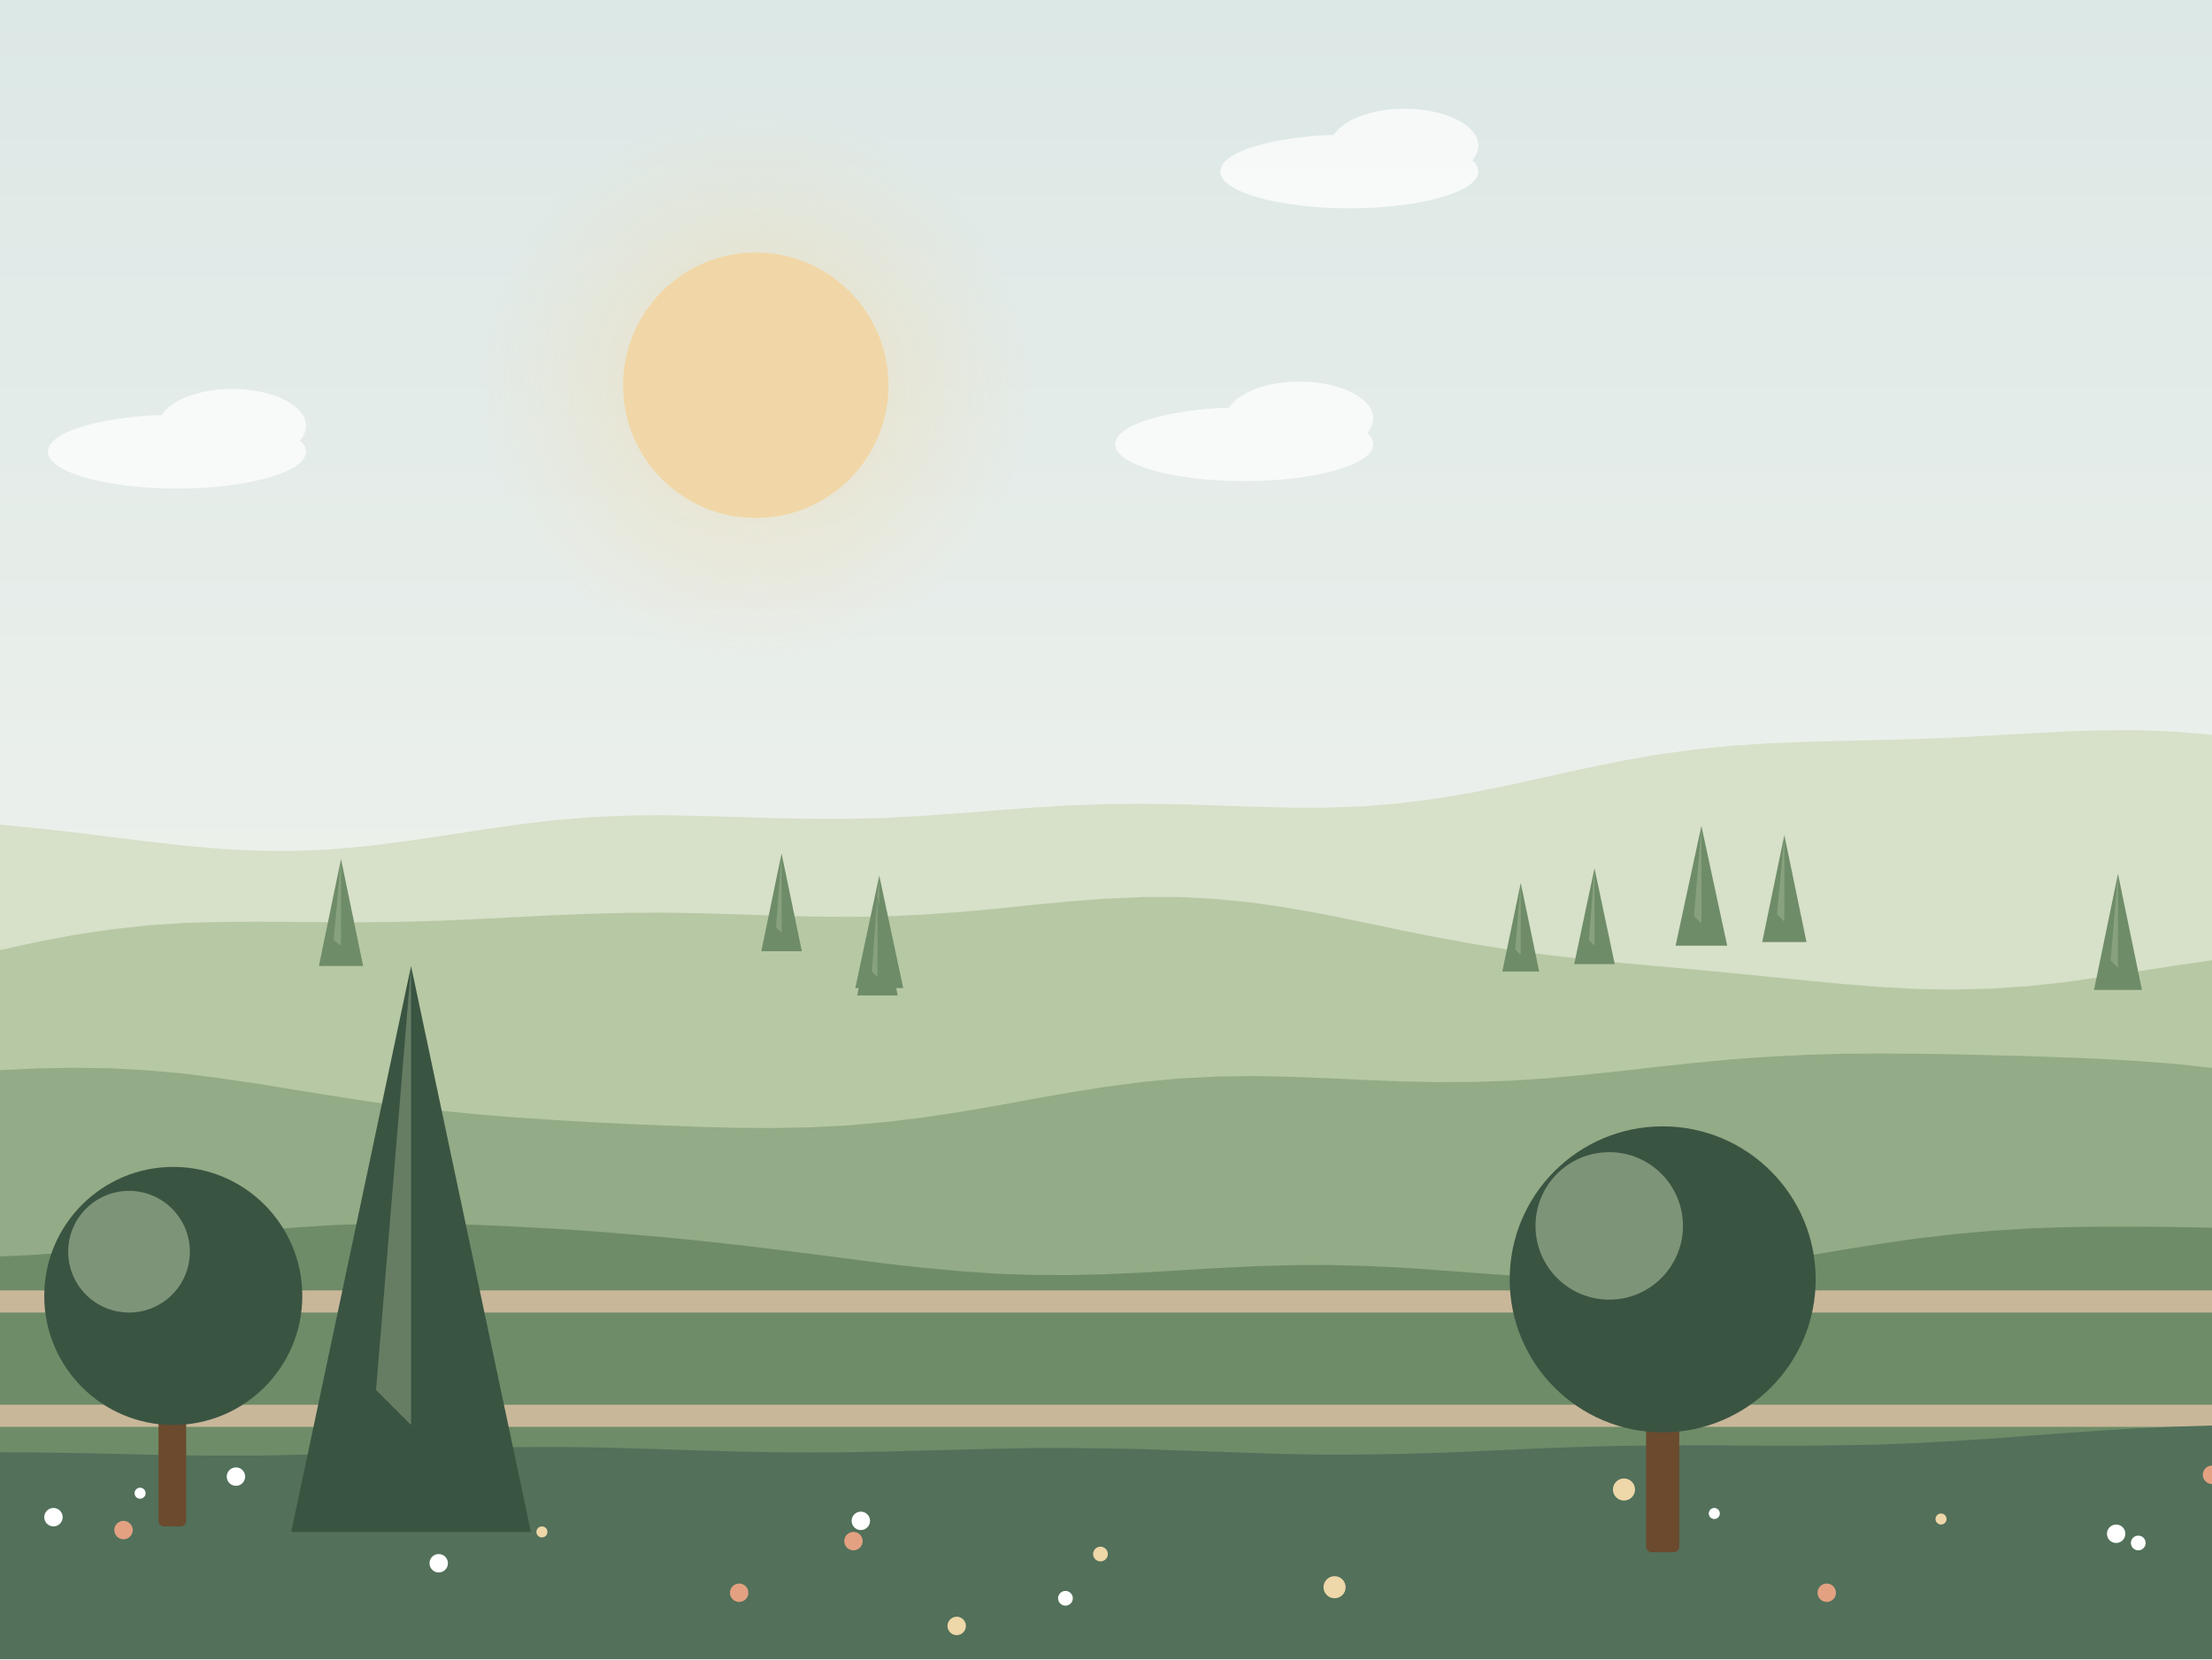
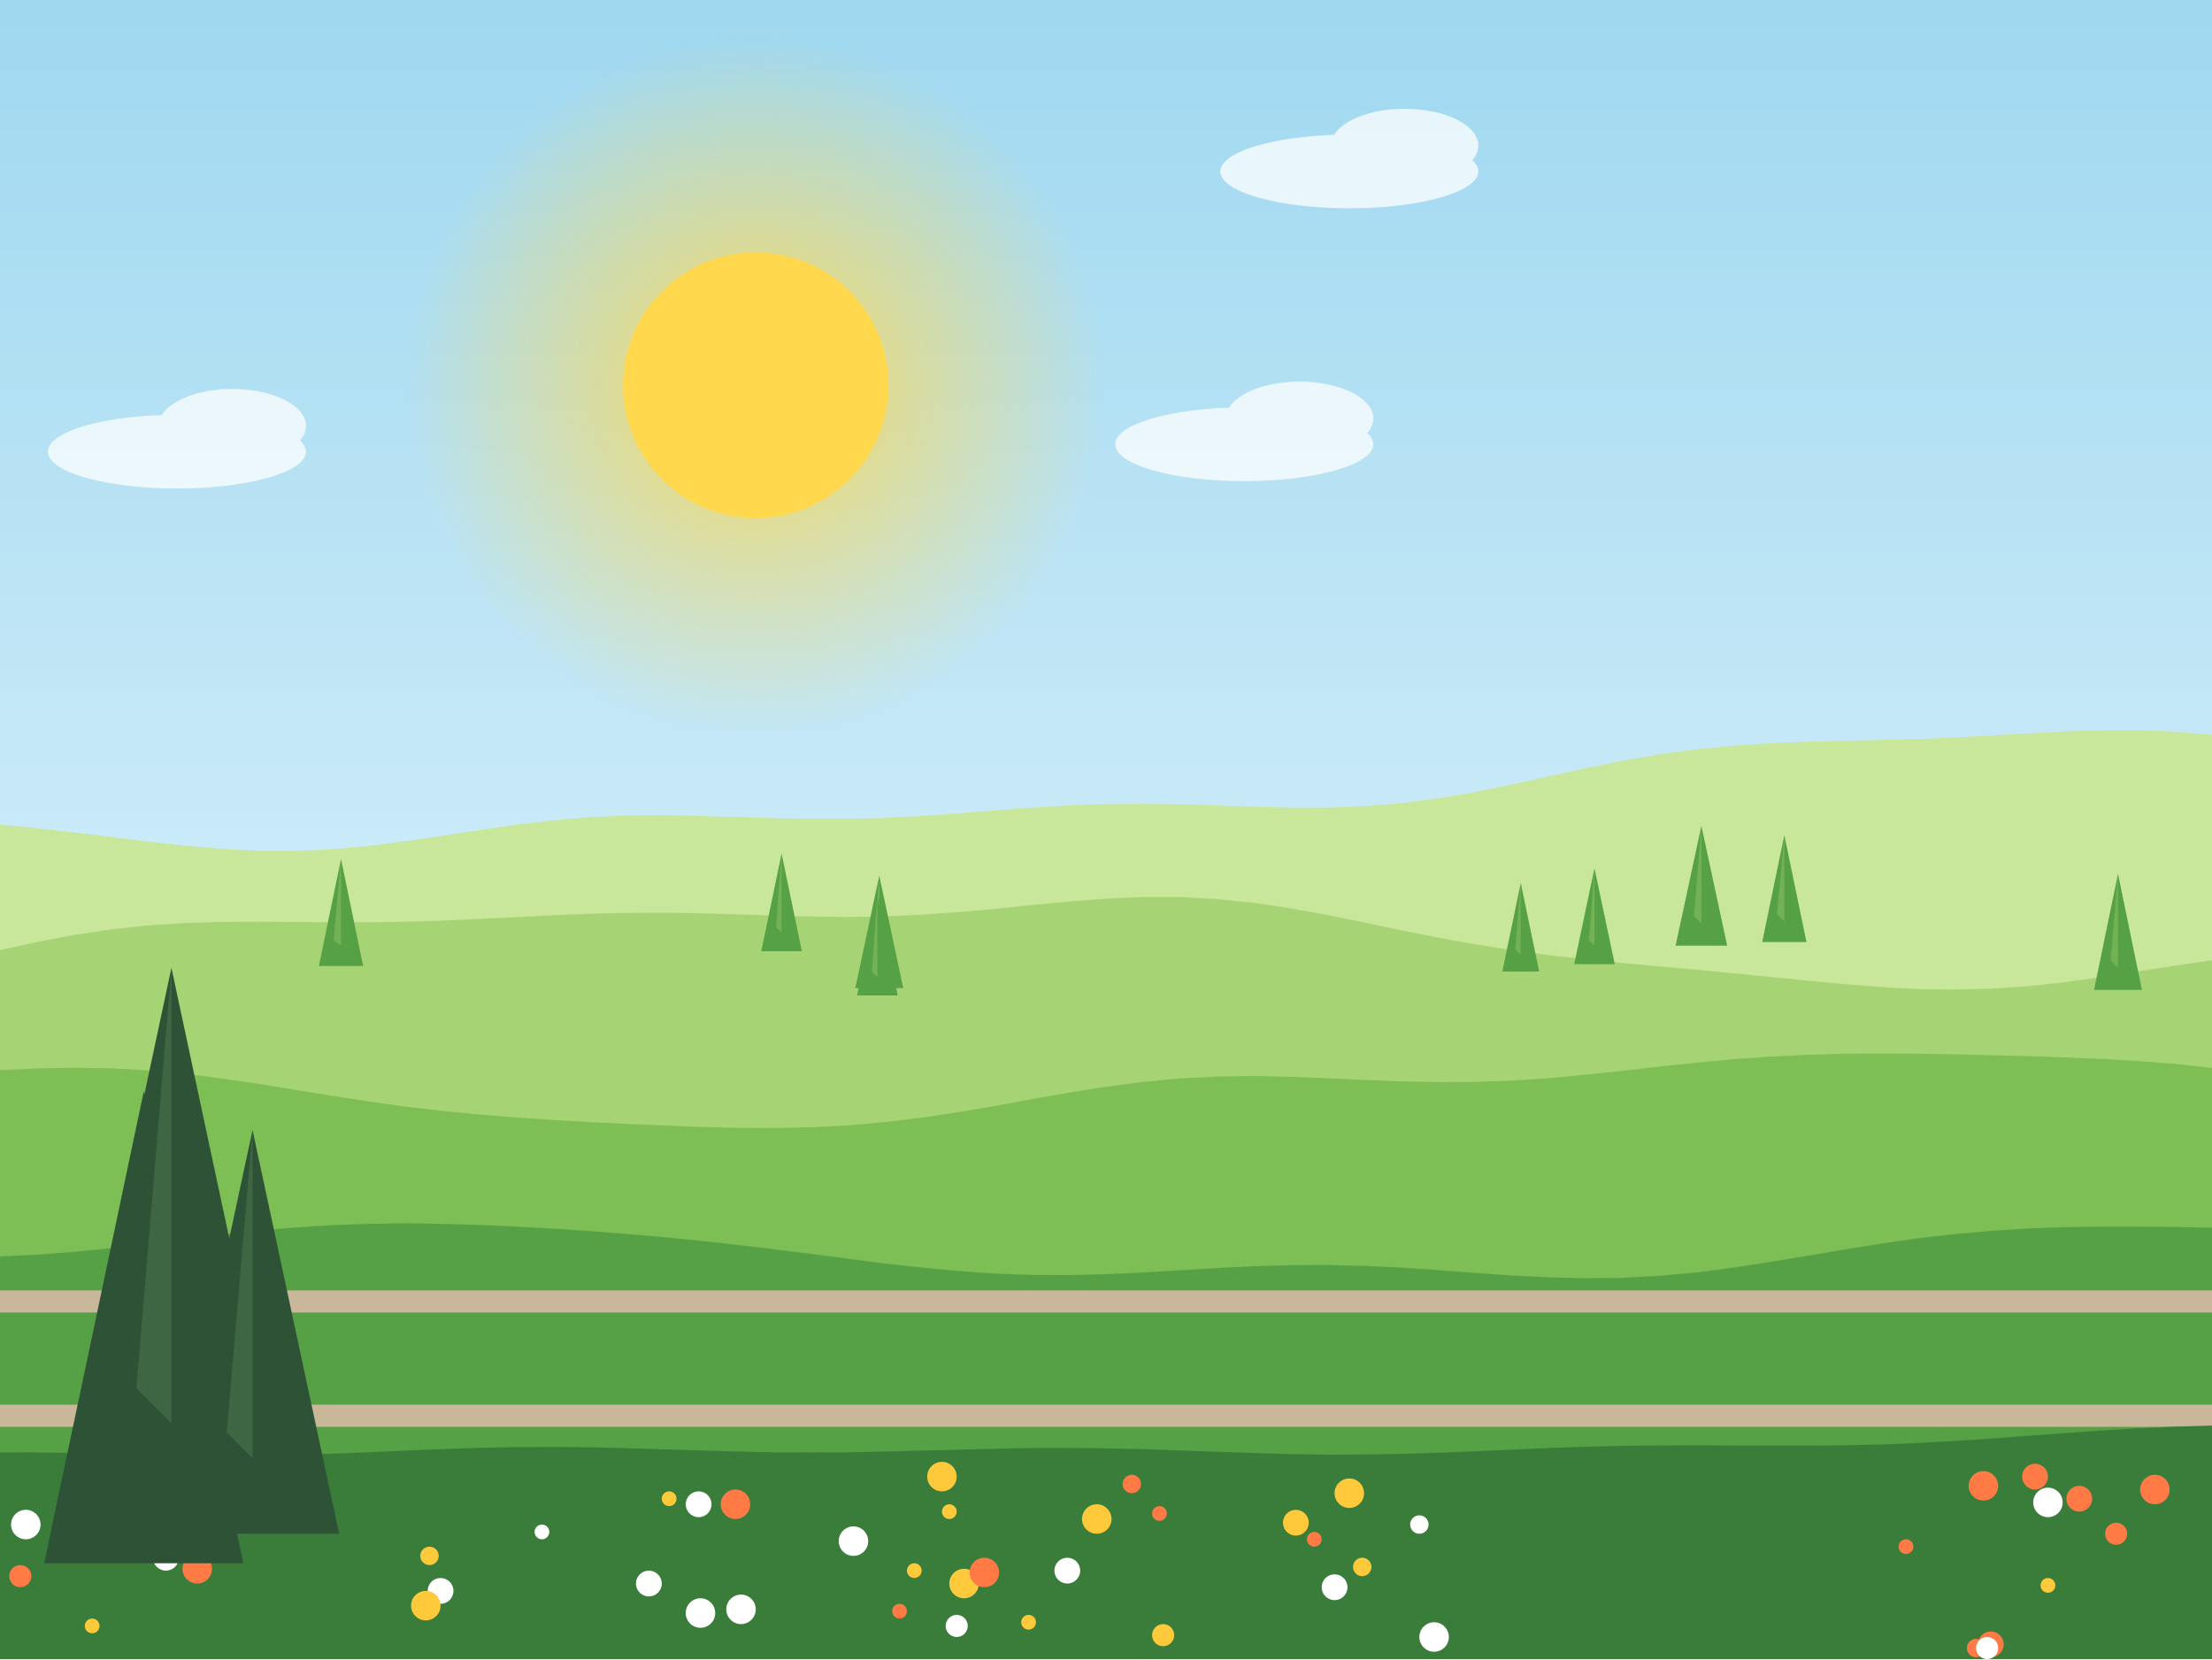
<svg xmlns="http://www.w3.org/2000/svg" viewBox="0 0 1200 900" preserveAspectRatio="xMidYMid slice">
  <defs>
    <linearGradient id="s" x1="0" y1="0" x2="0" y2="1">
-       <stop offset="0" stop-color="#DCE8E6" />
-       <stop offset="1" stop-color="#FAF7F0" />
+       <stop offset="0" stop-color="#9FD8F0" />
+       <stop offset="1" stop-color="#F2FBFF" />
    </linearGradient>
    <radialGradient id="g">
-       <stop offset="0" stop-color="#F1D7A7" stop-opacity=".9" />
-       <stop offset="1" stop-color="#F1D7A7" stop-opacity="0" />
+       <stop offset="0" stop-color="#FFD84D" stop-opacity=".9" />
+       <stop offset="1" stop-color="#FFD84D" stop-opacity="0" />
    </radialGradient>
  </defs>
  <rect width="1200" height="900" fill="url(#s)" />
-   <circle cx="410" cy="209" r="150" fill="url(#g)" opacity=".6" />
-   <circle cx="410" cy="209" r="72" fill="#F1D7A7" />
+   <circle cx="410" cy="209" r="190" fill="url(#g)" />
+   <circle cx="410" cy="209" r="72" fill="#FFD84D" />
  <g fill="#FFFFFF" opacity=".75">
    <ellipse cx="96" cy="245" rx="70" ry="20" />
    <ellipse cx="126" cy="231" rx="40" ry="20" />
  </g>
  <g fill="#FFFFFF" opacity=".75">
    <ellipse cx="732" cy="93" rx="70" ry="20" />
    <ellipse cx="762" cy="79" rx="40" ry="20" />
  </g>
  <g fill="#FFFFFF" opacity=".75">
    <ellipse cx="675" cy="241" rx="70" ry="20" />
    <ellipse cx="705" cy="227" rx="40" ry="20" />
  </g>
-   <polygon fill="#D7E0C8" points="0,900 0,447.3 20,449.3 40,451.5 60,454.0 80,456.5 100,458.7 120,460.5 140,461.5 160,461.6 180,460.7 200,458.9 220,456.3 240,453.4 260,450.3 280,447.4 300,445.0 320,443.3 340,442.4 360,442.2 380,442.6 400,443.2 420,443.8 440,444.2 460,444.2 480,443.7 500,442.6 520,441.2 540,439.6 560,438.1 580,436.9 600,436.2 620,436.0 640,436.3 660,436.9 680,437.6 700,438.1 720,438.1 740,437.4 760,435.7 780,433.1 800,429.7 820,425.6 840,421.2 860,416.8 880,412.7 900,409.2 920,406.5 940,404.5 960,403.2 980,402.4 1000,401.9 1020,401.4 1040,400.9 1060,400.1 1080,399.0 1100,397.9 1120,396.8 1140,396.2 1160,396.1 1180,396.9 1200,398.6 1200,900" />
-   <polygon fill="#B7C8A4" points="0,900 0,515.4 20,511.0 40,507.2 60,504.2 80,502.0 100,500.7 120,500.1 140,500.0 160,500.1 180,500.3 200,500.3 220,500.0 240,499.4 260,498.5 280,497.5 300,496.5 320,495.7 340,495.2 360,495.1 380,495.4 400,496.0 420,496.7 440,497.2 460,497.4 480,497.1 500,496.2 520,494.8 540,493.0 560,490.9 580,489.0 600,487.5 620,486.6 640,486.6 660,487.7 680,489.7 700,492.7 720,496.3 740,500.4 760,504.6 780,508.6 800,512.2 820,515.4 840,518.1 860,520.4 880,522.4 900,524.2 920,526.0 940,527.9 960,529.9 980,531.9 1000,533.8 1020,535.4 1040,536.5 1060,536.8 1080,536.3 1100,535.0 1120,532.8 1140,530.0 1160,526.9 1180,523.8 1200,520.9 1200,900" />
-   <polygon fill="#6E8C68" points="424,463 413,516 435,516" />
-   <polygon fill="#B7C8A4" opacity=".35" points="424,463 421,503 424,506" />
-   <polygon fill="#6E8C68" points="968,453 956,511 980,511" />
-   <polygon fill="#B7C8A4" opacity=".35" points="968,453 964,496 968,500" />
-   <polygon fill="#6E8C68" points="477,475 464,536 490,536" />
-   <polygon fill="#B7C8A4" opacity=".35" points="477,475 473,521 477,525" />
-   <polygon fill="#6E8C68" points="923,448 909,513 937,513" />
-   <polygon fill="#B7C8A4" opacity=".35" points="923,448 919,497 923,501" />
-   <polygon fill="#6E8C68" points="1149,474 1136,537 1162,537" />
-   <polygon fill="#B7C8A4" opacity=".35" points="1149,474 1145,521 1149,525" />
-   <polygon fill="#6E8C68" points="476,486 465,540 487,540" />
-   <polygon fill="#B7C8A4" opacity=".35" points="476,486 473,527 476,530" />
-   <polygon fill="#6E8C68" points="825,479 815,527 835,527" />
-   <polygon fill="#B7C8A4" opacity=".35" points="825,479 822,515 825,518" />
-   <polygon fill="#6E8C68" points="185,466 173,524 197,524" />
-   <polygon fill="#B7C8A4" opacity=".35" points="185,466 181,510 185,513" />
-   <polygon fill="#6E8C68" points="865,471 854,523 876,523" />
-   <polygon fill="#B7C8A4" opacity=".35" points="865,471 862,510 865,513" />
-   <polygon fill="#93AB86" points="0,900 0,580.5 20,579.6 40,579.2 60,579.5 80,580.6 100,582.4 120,585.0 140,587.9 160,591.2 180,594.4 200,597.5 220,600.3 240,602.6 260,604.6 280,606.2 300,607.5 320,608.7 340,609.7 360,610.5 380,611.3 400,611.8 420,611.9 440,611.5 460,610.5 480,608.7 500,606.3 520,603.3 540,599.9 560,596.2 580,592.7 600,589.5 620,586.9 640,585.0 660,584.0 680,583.7 700,584.1 720,584.9 740,585.8 760,586.6 780,587.0 800,586.9 820,586.2 840,584.9 860,583.0 880,580.9 900,578.6 920,576.5 940,574.6 960,573.2 980,572.2 1000,571.6 1020,571.5 1040,571.6 1060,571.9 1080,572.4 1100,572.9 1120,573.6 1140,574.4 1160,575.6 1180,577.1 1200,579.3 1200,900" />
-   <polygon fill="#6E8C68" points="0,900 0,681.6 20,680.6 40,679.1 60,677.1 80,674.7 100,672.2 120,669.8 140,667.6 160,665.9 180,664.6 200,663.9 220,663.6 240,663.9 260,664.5 280,665.4 300,666.5 320,667.8 340,669.4 360,671.1 380,673.1 400,675.3 420,677.7 440,680.2 460,682.8 480,685.4 500,687.6 520,689.5 540,690.9 560,691.6 580,691.7 600,691.2 620,690.3 640,689.1 660,687.9 680,686.9 700,686.3 720,686.2 740,686.7 760,687.6 780,689.0 800,690.5 820,691.9 840,692.9 860,693.4 880,693.2 900,692.1 920,690.3 940,687.7 960,684.6 980,681.3 1000,677.9 1020,674.7 1040,671.8 1060,669.5 1080,667.7 1100,666.4 1120,665.7 1140,665.4 1160,665.4 1180,665.6 1200,666.0 1200,900" />
+   <polygon fill="#C9E79A" points="0,900 0,447.3 20,449.3 40,451.5 60,454.0 80,456.5 100,458.7 120,460.5 140,461.5 160,461.6 180,460.7 200,458.9 220,456.3 240,453.4 260,450.3 280,447.4 300,445.0 320,443.3 340,442.4 360,442.2 380,442.6 400,443.2 420,443.8 440,444.2 460,444.2 480,443.7 500,442.6 520,441.2 540,439.6 560,438.1 580,436.9 600,436.2 620,436.0 640,436.3 660,436.9 680,437.6 700,438.1 720,438.1 740,437.4 760,435.7 780,433.1 800,429.7 820,425.6 840,421.2 860,416.8 880,412.7 900,409.2 920,406.5 940,404.5 960,403.2 980,402.4 1000,401.9 1020,401.4 1040,400.9 1060,400.1 1080,399.0 1100,397.9 1120,396.8 1140,396.2 1160,396.1 1180,396.9 1200,398.6 1200,900" />
+   <polygon fill="#A6D474" points="0,900 0,515.4 20,511.0 40,507.2 60,504.2 80,502.0 100,500.7 120,500.1 140,500.0 160,500.1 180,500.3 200,500.3 220,500.0 240,499.4 260,498.5 280,497.5 300,496.5 320,495.7 340,495.2 360,495.1 380,495.4 400,496.0 420,496.7 440,497.2 460,497.4 480,497.1 500,496.2 520,494.8 540,493.0 560,490.9 580,489.0 600,487.5 620,486.6 640,486.6 660,487.7 680,489.7 700,492.7 720,496.3 740,500.4 760,504.6 780,508.6 800,512.2 820,515.4 840,518.1 860,520.4 880,522.4 900,524.2 920,526.0 940,527.9 960,529.9 980,531.9 1000,533.8 1020,535.4 1040,536.5 1060,536.8 1080,536.3 1100,535.0 1120,532.8 1140,530.0 1160,526.9 1180,523.8 1200,520.9 1200,900" />
+   <polygon fill="#56A045" points="424,463 413,516 435,516" />
+   <polygon fill="#A6D474" opacity=".35" points="424,463 421,503 424,506" />
+   <polygon fill="#56A045" points="968,453 956,511 980,511" />
+   <polygon fill="#A6D474" opacity=".35" points="968,453 964,496 968,500" />
+   <polygon fill="#56A045" points="477,475 464,536 490,536" />
+   <polygon fill="#A6D474" opacity=".35" points="477,475 473,521 477,525" />
+   <polygon fill="#56A045" points="923,448 909,513 937,513" />
+   <polygon fill="#A6D474" opacity=".35" points="923,448 919,497 923,501" />
+   <polygon fill="#56A045" points="1149,474 1136,537 1162,537" />
+   <polygon fill="#A6D474" opacity=".35" points="1149,474 1145,521 1149,525" />
+   <polygon fill="#56A045" points="476,486 465,540 487,540" />
+   <polygon fill="#A6D474" opacity=".35" points="476,486 473,527 476,530" />
+   <polygon fill="#56A045" points="825,479 815,527 835,527" />
+   <polygon fill="#A6D474" opacity=".35" points="825,479 822,515 825,518" />
+   <polygon fill="#56A045" points="185,466 173,524 197,524" />
+   <polygon fill="#A6D474" opacity=".35" points="185,466 181,510 185,513" />
+   <polygon fill="#56A045" points="865,471 854,523 876,523" />
+   <polygon fill="#A6D474" opacity=".35" points="865,471 862,510 865,513" />
+   <polygon fill="#7DBE55" points="0,900 0,580.5 20,579.6 40,579.2 60,579.5 80,580.6 100,582.4 120,585.0 140,587.9 160,591.2 180,594.4 200,597.5 220,600.3 240,602.6 260,604.6 280,606.2 300,607.5 320,608.7 340,609.7 360,610.5 380,611.3 400,611.8 420,611.9 440,611.5 460,610.5 480,608.7 500,606.3 520,603.3 540,599.9 560,596.2 580,592.7 600,589.5 620,586.9 640,585.0 660,584.0 680,583.7 700,584.1 720,584.9 740,585.8 760,586.6 780,587.0 800,586.9 820,586.2 840,584.9 860,583.0 880,580.9 900,578.6 920,576.5 940,574.6 960,573.2 980,572.2 1000,571.6 1020,571.5 1040,571.6 1060,571.9 1080,572.4 1100,572.9 1120,573.6 1140,574.4 1160,575.6 1180,577.1 1200,579.3 1200,900" />
+   <polygon fill="#56A045" points="0,900 0,681.6 20,680.6 40,679.1 60,677.1 80,674.7 100,672.2 120,669.8 140,667.6 160,665.9 180,664.6 200,663.9 220,663.6 240,663.9 260,664.5 280,665.4 300,666.5 320,667.8 340,669.4 360,671.1 380,673.1 400,675.3 420,677.7 440,680.2 460,682.8 480,685.4 500,687.6 520,689.5 540,690.9 560,691.6 580,691.7 600,691.2 620,690.3 640,689.1 660,687.9 680,686.9 700,686.3 720,686.2 740,686.7 760,687.6 780,689.0 800,690.5 820,691.9 840,692.9 860,693.4 880,693.2 900,692.1 920,690.3 940,687.7 960,684.6 980,681.3 1000,677.9 1020,674.7 1040,671.8 1060,669.5 1080,667.7 1100,666.4 1120,665.7 1140,665.4 1160,665.4 1180,665.6 1200,666.0 1200,900" />
  <rect x="0" y="700" width="1200" height="12" fill="#C9B79A" />
  <rect x="0" y="762" width="1200" height="12" fill="#C9B79A" />
  <rect x="0" y="824" width="1200" height="12" fill="#C9B79A" />
-   <polygon fill="#52705A" points="0,900 0,787.8 20,787.9 40,788.2 60,788.6 80,789.1 100,789.5 120,789.6 140,789.6 160,789.2 180,788.6 200,787.8 220,786.9 240,786.1 260,785.4 280,785.0 300,784.9 320,785.1 340,785.6 360,786.2 380,786.8 400,787.4 420,787.8 440,787.9 460,787.8 480,787.4 500,786.9 520,786.4 540,785.9 560,785.5 580,785.5 600,785.7 620,786.1 640,786.8 660,787.5 680,788.2 700,788.8 720,789.1 740,789.0 760,788.7 780,788.1 800,787.3 820,786.4 840,785.5 860,784.8 880,784.3 900,784.1 920,784.0 940,784.1 960,784.2 980,784.2 1000,784.0 1020,783.6 1040,782.8 1060,781.7 1080,780.4 1100,778.9 1120,777.4 1140,776.0 1160,774.8 1180,773.9 1200,773.3 1200,900" />
-   <circle cx="724" cy="861" r="6" fill="#EED7A8" />
-   <circle cx="519" cy="882" r="5" fill="#EED7A8" />
-   <circle cx="294" cy="831" r="3" fill="#EED7A8" />
-   <circle cx="1148" cy="832" r="5" fill="#FFFFFF" />
-   <circle cx="76" cy="810" r="3" fill="#FFFFFF" />
-   <circle cx="463" cy="836" r="5" fill="#E3A182" />
-   <circle cx="223" cy="818" r="3" fill="#E3A182" />
-   <circle cx="881" cy="808" r="6" fill="#EED7A8" />
-   <circle cx="128" cy="801" r="5" fill="#FFFFFF" />
-   <circle cx="467" cy="825" r="5" fill="#FFFFFF" />
-   <circle cx="1053" cy="824" r="3" fill="#EED7A8" />
-   <circle cx="29" cy="823" r="5" fill="#FFFFFF" />
-   <circle cx="991" cy="864" r="5" fill="#E3A182" />
-   <circle cx="1200" cy="800" r="5" fill="#E3A182" />
-   <circle cx="238" cy="848" r="5" fill="#FFFFFF" />
-   <circle cx="1160" cy="837" r="4" fill="#FFFFFF" />
-   <circle cx="67" cy="830" r="5" fill="#E3A182" />
-   <circle cx="401" cy="864" r="5" fill="#E3A182" />
-   <circle cx="597" cy="843" r="4" fill="#EED7A8" />
-   <circle cx="930" cy="821" r="3" fill="#FFFFFF" />
-   <circle cx="265" cy="810" r="3" fill="#EED7A8" />
-   <circle cx="578" cy="867" r="4" fill="#FFFFFF" />
-   <polygon fill="#3A5442" points="223,524 158,831 288,831" />
-   <polygon fill="#B7C8A4" opacity=".35" points="223,524 204,754 223,773" />
-   <rect x="893" y="766" width="18" height="76" rx="3" fill="#6B4A2E" />
-   <circle cx="902" cy="694" r="83" fill="#3A5442" />
-   <circle cx="873" cy="665" r="40" fill="#B7C8A4" opacity=".55" />
-   <rect x="86" y="764" width="15" height="64" rx="3" fill="#6B4A2E" />
-   <circle cx="94" cy="703" r="70" fill="#3A5442" />
-   <circle cx="70" cy="679" r="33" fill="#B7C8A4" opacity=".55" />
+   <polygon fill="#3A7C3A" points="0,900 0,787.8 20,787.9 40,788.2 60,788.6 80,789.1 100,789.5 120,789.6 140,789.6 160,789.2 180,788.6 200,787.8 220,786.9 240,786.1 260,785.4 280,785.0 300,784.9 320,785.1 340,785.6 360,786.2 380,786.8 400,787.4 420,787.8 440,787.9 460,787.8 480,787.4 500,786.9 520,786.4 540,785.9 560,785.5 580,785.5 600,785.7 620,786.1 640,786.8 660,787.5 680,788.2 700,788.8 720,789.1 740,789.0 760,788.7 780,788.1 800,787.3 820,786.4 840,785.5 860,784.8 880,784.3 900,784.1 920,784.0 940,784.1 960,784.2 980,784.2 1000,784.0 1020,783.6 1040,782.8 1060,781.7 1080,780.4 1100,778.9 1120,777.4 1140,776.0 1160,774.8 1180,773.9 1200,773.3 1200,900" />
+   <circle cx="724" cy="861" r="7" fill="#FFFFFF" />
+   <circle cx="519" cy="882" r="6" fill="#FFFFFF" />
+   <circle cx="294" cy="831" r="4" fill="#FFFFFF" />
+   <circle cx="1148" cy="832" r="6" fill="#FF7A45" />
+   <circle cx="76" cy="810" r="4" fill="#FF7A45" />
+   <circle cx="463" cy="836" r="8" fill="#FFFFFF" />
+   <circle cx="515" cy="820" r="4" fill="#FFC93C" />
+   <circle cx="140" cy="803" r="7" fill="#FFC93C" />
+   <circle cx="1111" cy="860" r="4" fill="#FFC93C" />
+   <circle cx="739" cy="850" r="5" fill="#FFC93C" />
+   <circle cx="523" cy="859" r="8" fill="#FFC93C" />
+   <circle cx="50" cy="882" r="4" fill="#FFC93C" />
+   <circle cx="579" cy="852" r="7" fill="#FFFFFF" />
+   <circle cx="595" cy="824" r="8" fill="#FFC93C" />
+   <circle cx="629" cy="821" r="4" fill="#FF7A45" />
+   <circle cx="534" cy="853" r="8" fill="#FF7A45" />
+   <circle cx="496" cy="852" r="4" fill="#FFC93C" />
+   <circle cx="732" cy="810" r="8" fill="#FFC93C" />
+   <circle cx="1034" cy="839" r="4" fill="#FF7A45" />
+   <circle cx="703" cy="826" r="7" fill="#FFC93C" />
+   <circle cx="233" cy="844" r="5" fill="#FFC93C" />
+   <circle cx="1076" cy="806" r="8" fill="#FF7A45" />
+   <circle cx="1072" cy="894" r="5" fill="#FF7A45" />
+   <circle cx="90" cy="845" r="7" fill="#FFFFFF" />
+   <circle cx="1169" cy="808" r="8" fill="#FF7A45" />
+   <circle cx="380" cy="875" r="8" fill="#FFFFFF" />
+   <circle cx="11" cy="855" r="6" fill="#FF7A45" />
+   <circle cx="363" cy="813" r="4" fill="#FFC93C" />
+   <circle cx="488" cy="874" r="4" fill="#FF7A45" />
+   <circle cx="352" cy="859" r="7" fill="#FFFFFF" />
+   <circle cx="614" cy="805" r="5" fill="#FF7A45" />
+   <circle cx="1080" cy="892" r="7" fill="#FF7A45" />
+   <circle cx="778" cy="888" r="8" fill="#FFFFFF" />
+   <circle cx="1104" cy="801" r="7" fill="#FF7A45" />
+   <circle cx="558" cy="880" r="4" fill="#FFC93C" />
+   <circle cx="1111" cy="815" r="8" fill="#FFFFFF" />
+   <circle cx="713" cy="835" r="4" fill="#FF7A45" />
+   <circle cx="399" cy="816" r="8" fill="#FF7A45" />
+   <circle cx="107" cy="851" r="8" fill="#FF7A45" />
+   <circle cx="14" cy="827" r="8" fill="#FFFFFF" />
+   <circle cx="1128" cy="813" r="7" fill="#FF7A45" />
+   <circle cx="511" cy="801" r="8" fill="#FFC93C" />
+   <circle cx="402" cy="873" r="8" fill="#FFFFFF" />
+   <circle cx="770" cy="827" r="5" fill="#FFFFFF" />
+   <circle cx="379" cy="816" r="7" fill="#FFFFFF" />
+   <circle cx="631" cy="887" r="6" fill="#FFC93C" />
+   <circle cx="239" cy="863" r="7" fill="#FFFFFF" />
+   <circle cx="231" cy="871" r="8" fill="#FFC93C" />
+   <circle cx="1078" cy="894" r="6" fill="#FFFFFF" />
+   <polygon fill="#2E5236" points="78,592 24,848 132,848" />
+   <polygon fill="#5E8C5A" opacity=".35" points="78,592 62,784 78,800" />
+   <polygon fill="#2E5236" points="93,525 28,829 158,829" />
+   <polygon fill="#5E8C5A" opacity=".35" points="93,525 74,753 93,772" />
+   <polygon fill="#2E5236" points="137,613 90,832 184,832" />
+   <polygon fill="#5E8C5A" opacity=".35" points="137,613 123,777 137,791" />
</svg>
